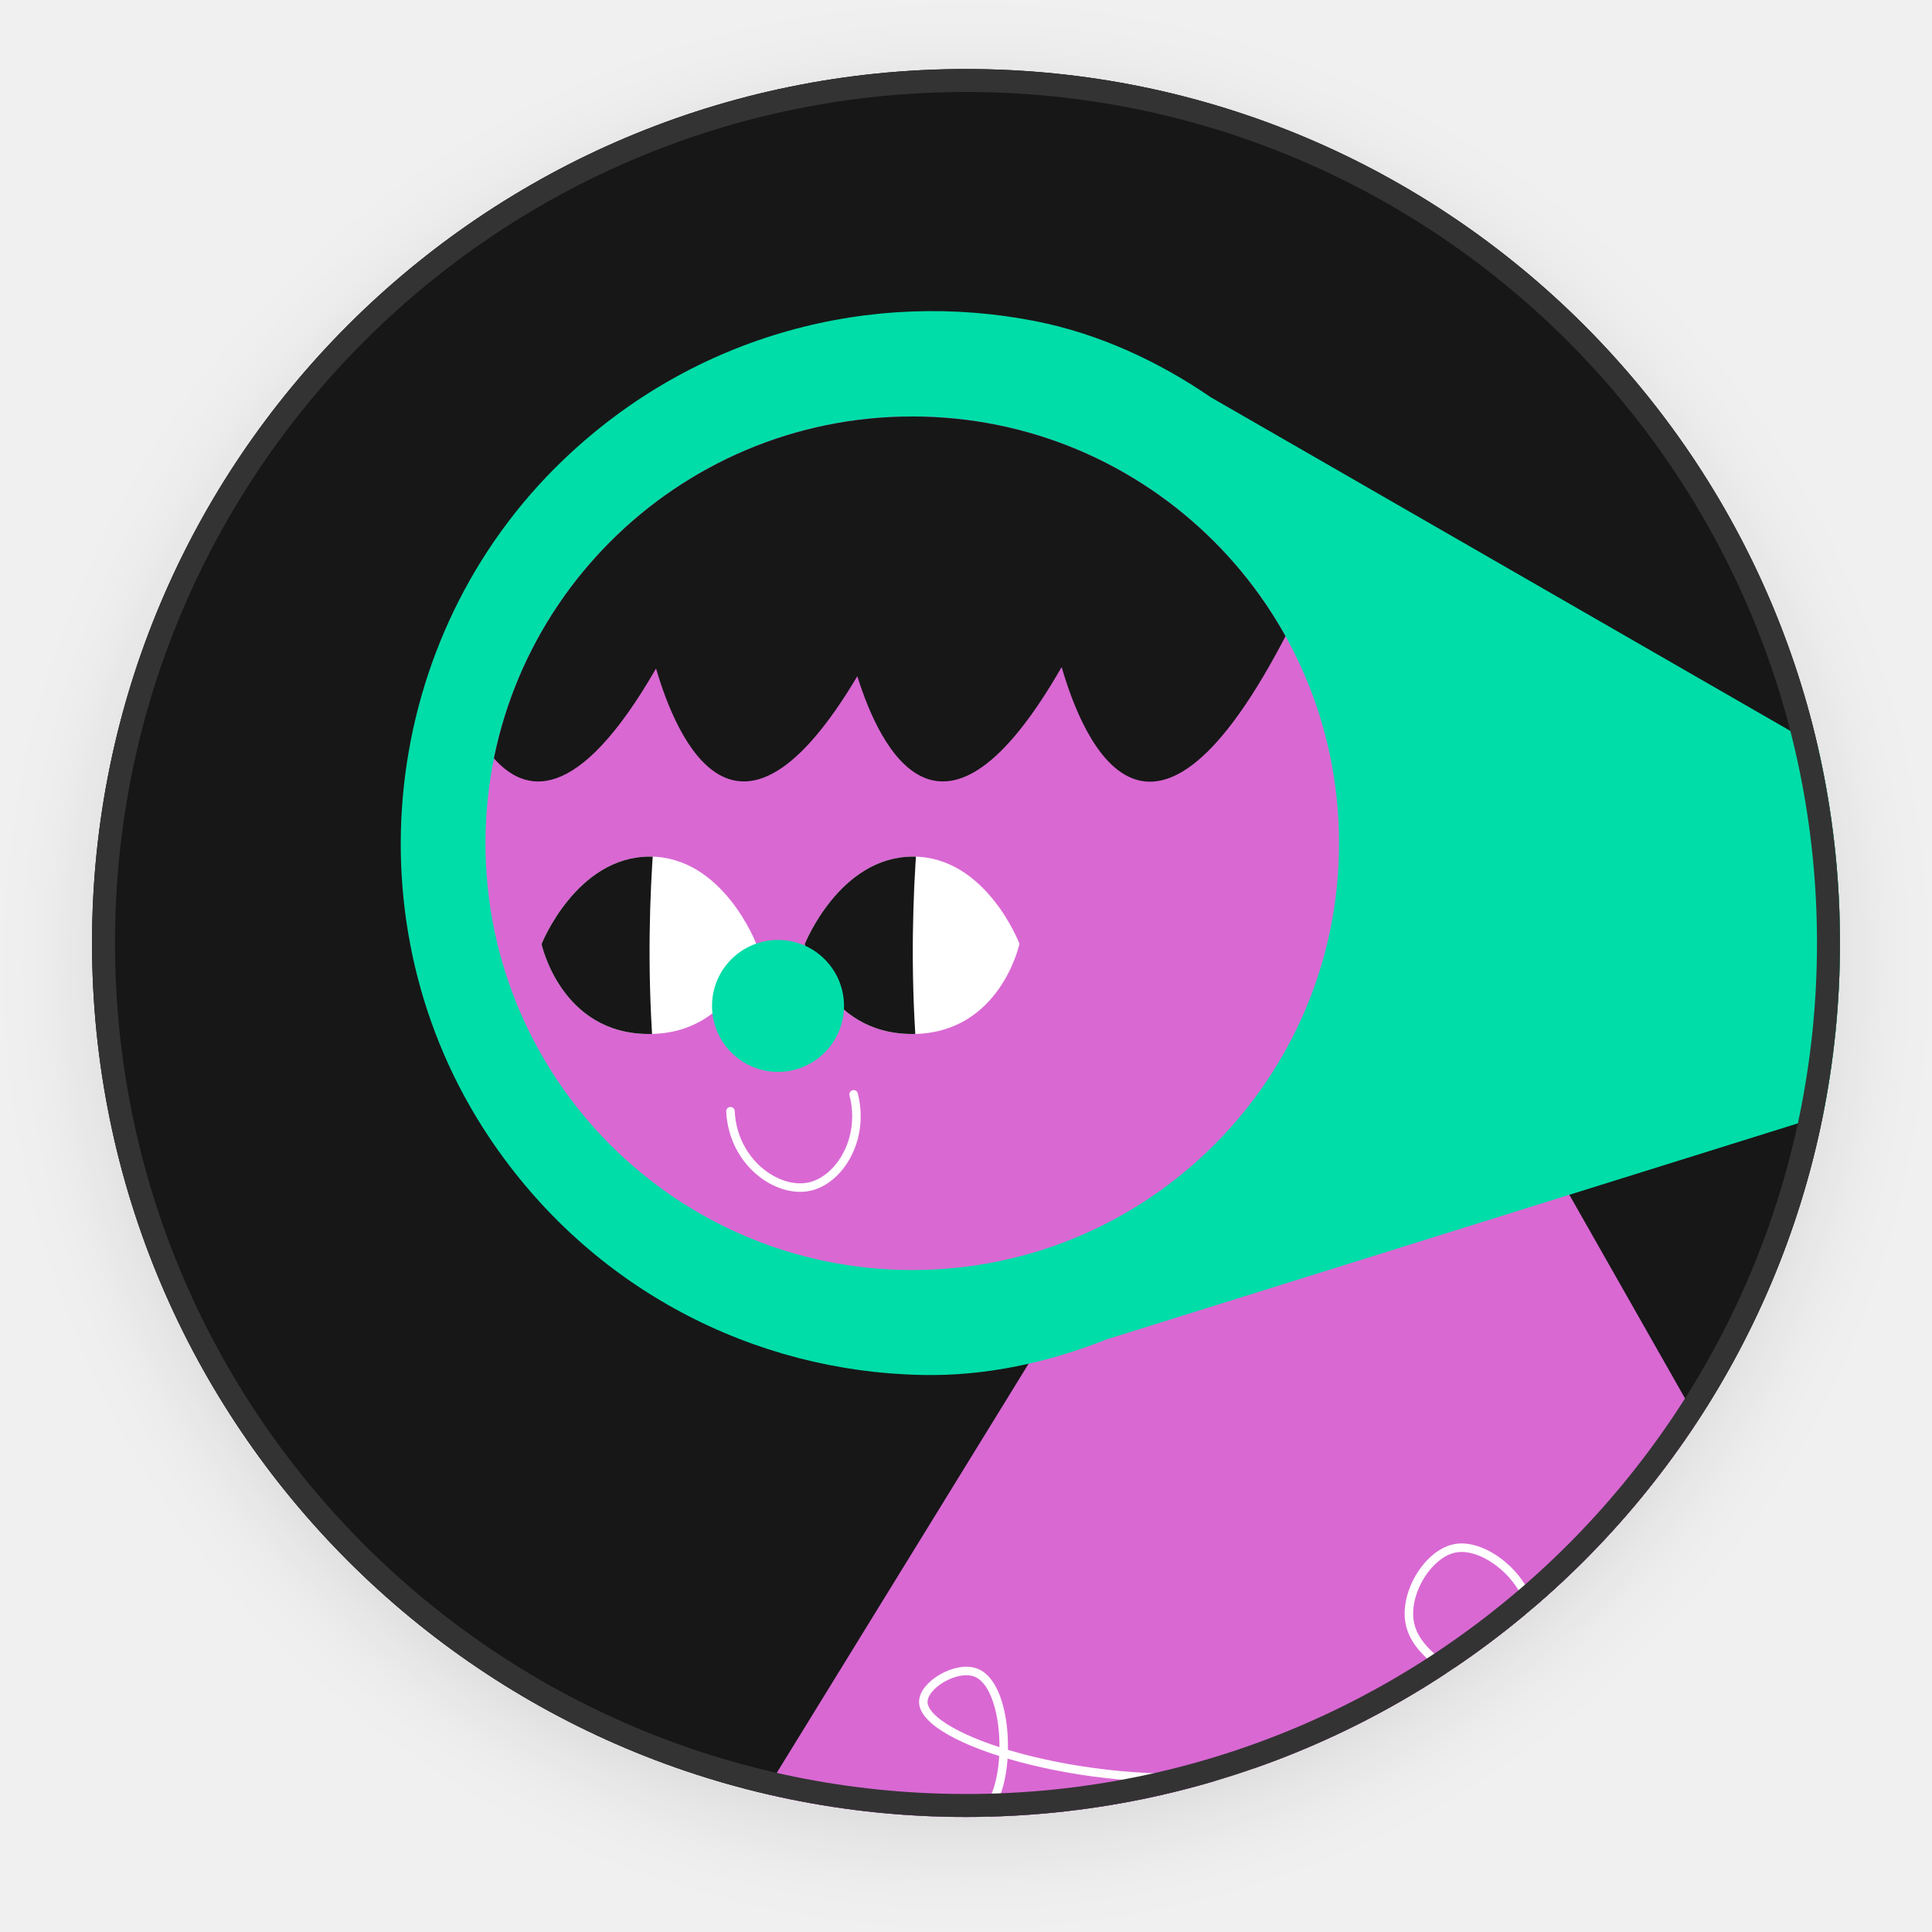
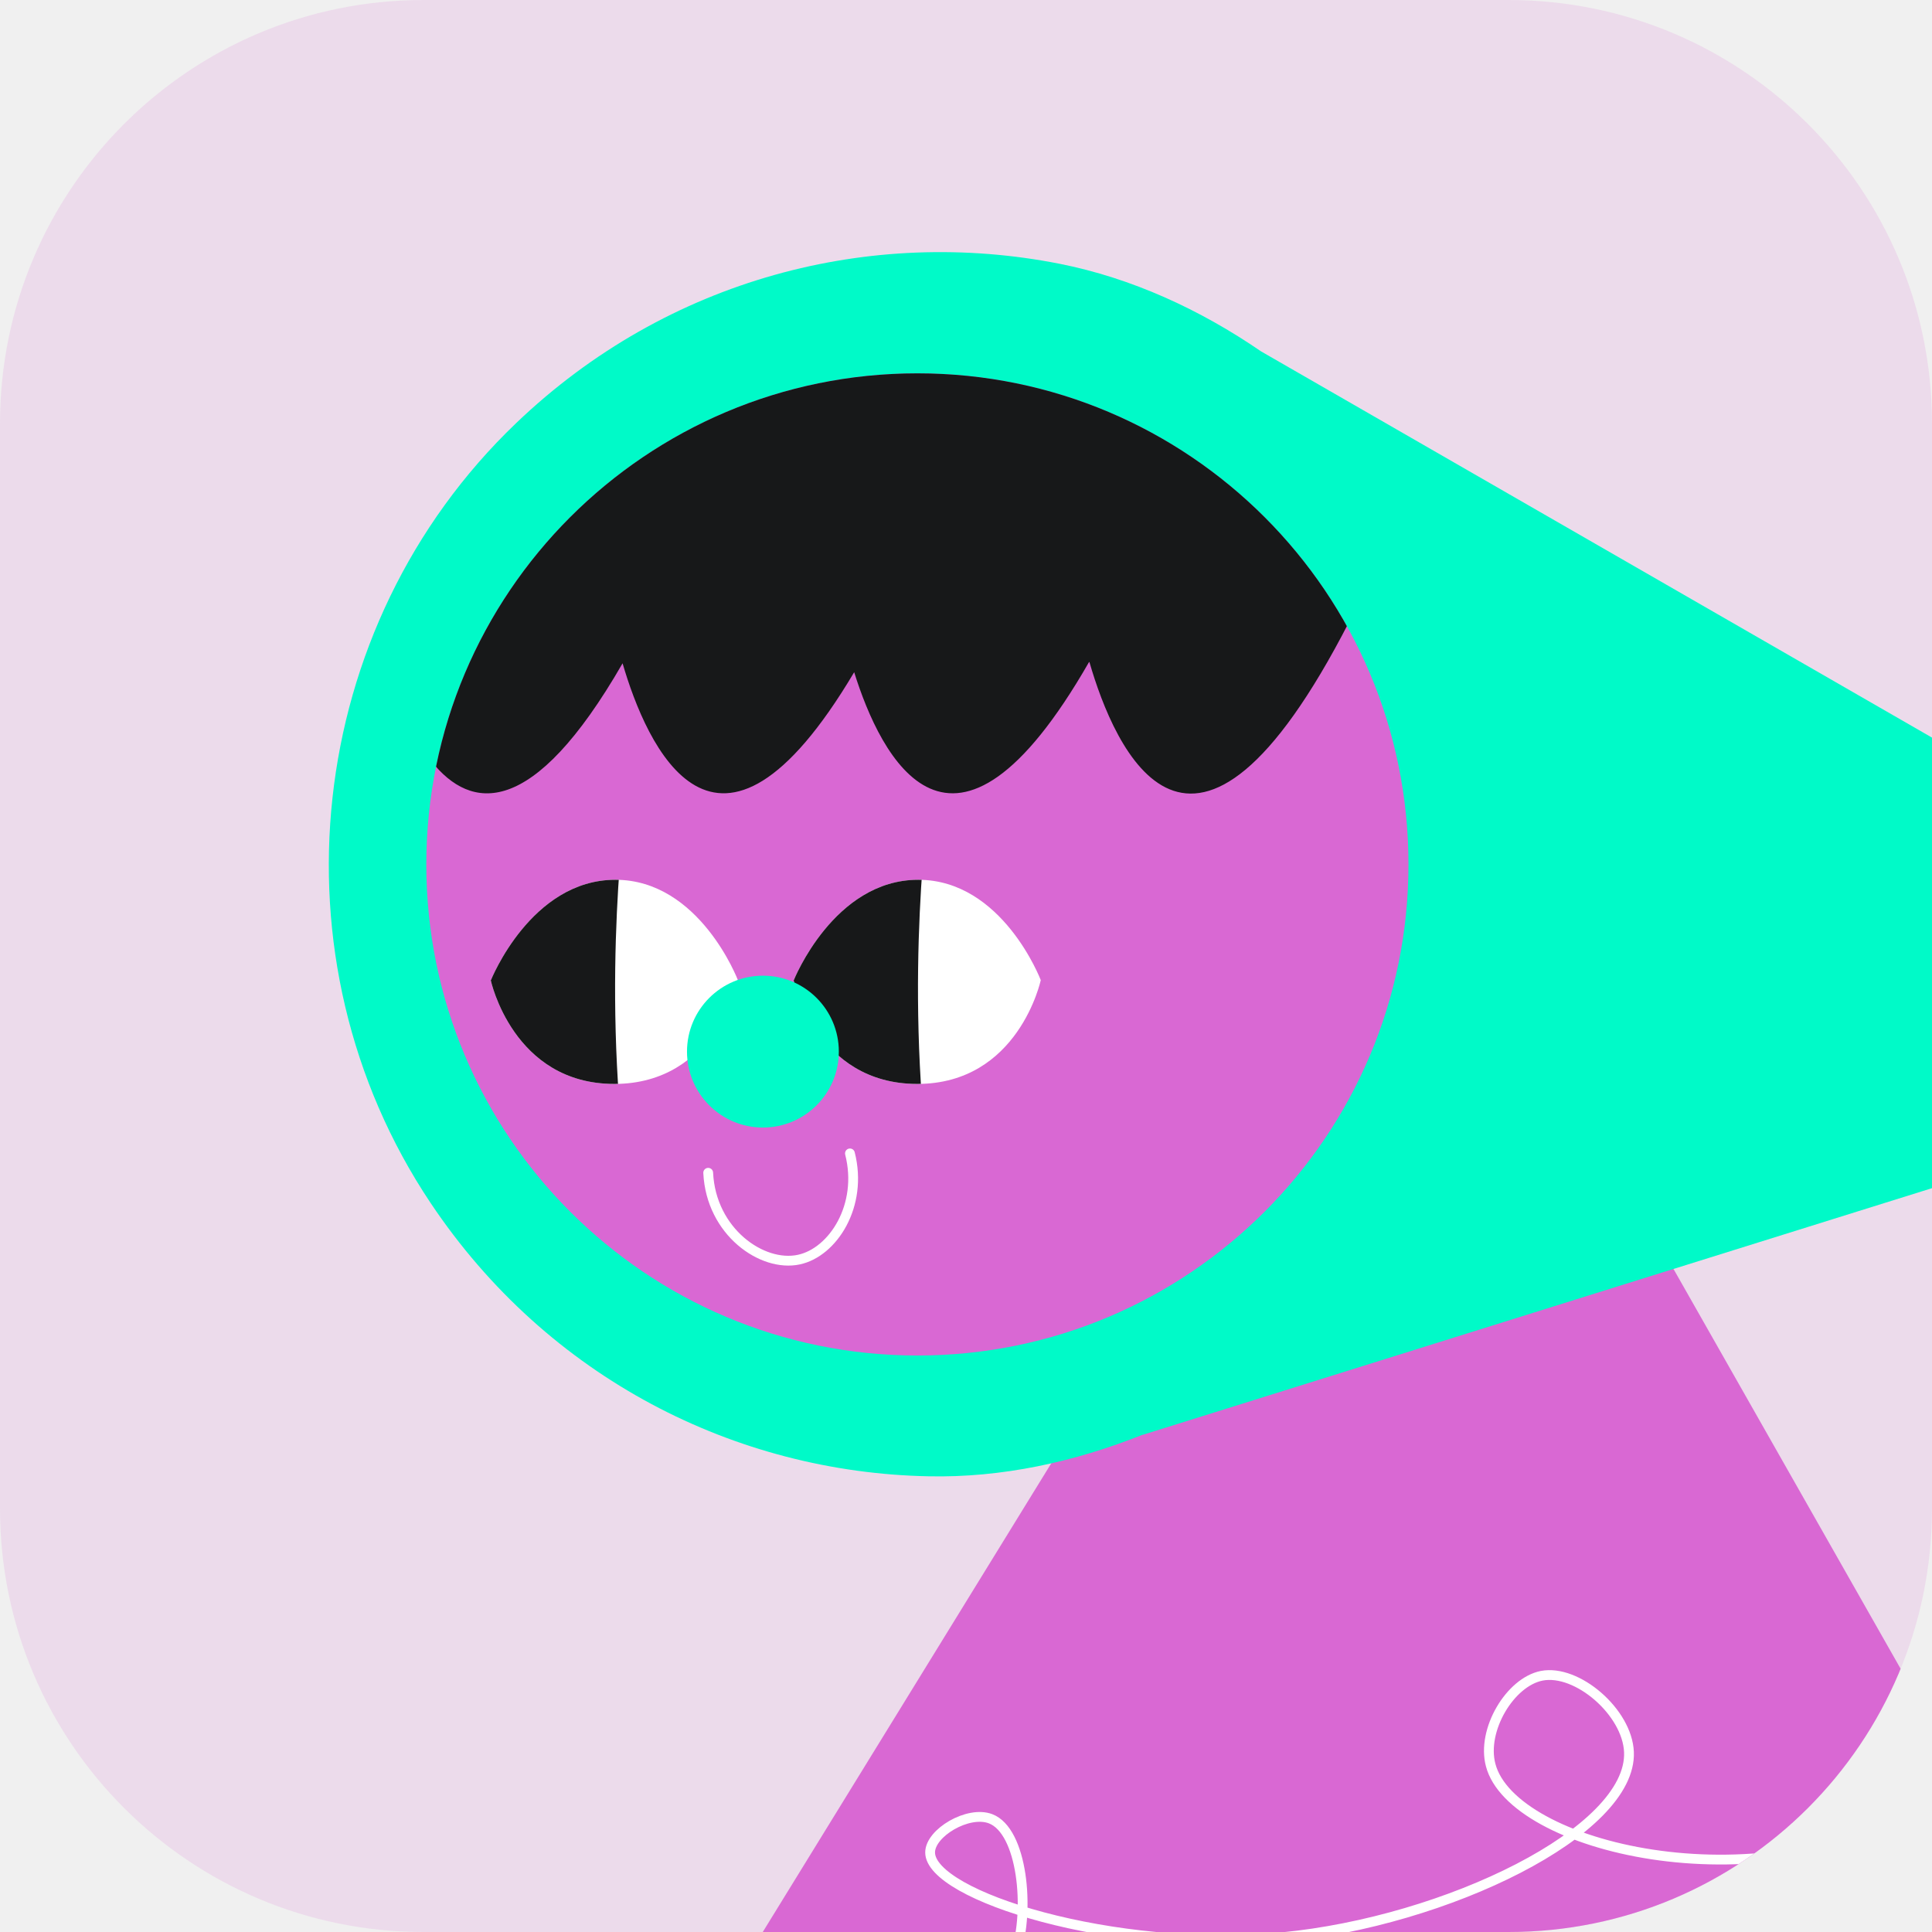
- <svg xmlns="http://www.w3.org/2000/svg" width="84" height="84" viewBox="0 0 84 84" fill="none">
-   <g filter="url(#filter0_d_3619_33406)">
-     <g clip-path="url(#clip0_3619_33406)">
-       <rect x="4" y="3" width="76" height="76" rx="38" fill="#171717" />
-       <path d="M59.111 35.915L11.274 113.63L76.683 105.367L83.481 78.786L59.119 35.907L59.111 35.915Z" fill="#D968D3" />
-       <path d="M27.624 82.921C28.928 82.944 41.632 83.097 43.371 77.825C43.921 76.169 43.638 73.178 42.425 72.721C41.578 72.4 40.144 73.255 40.144 73.995C40.144 75.627 47.087 77.809 53.435 77.199C59.653 76.604 66.672 73.194 66.55 70.203C66.489 68.692 64.589 67.059 63.254 67.319C62.056 67.555 60.973 69.371 61.324 70.691C62.133 73.804 71.372 76.047 77.59 72.324C80.421 70.63 81.924 68.127 82.641 66.663" stroke="white" stroke-width="0.37" stroke-miterlimit="10" />
-       <path d="M48.17 58.217L97.168 42.904L52.649 17.276C50.345 15.697 47.766 14.507 45.027 13.965C37.939 12.569 30.248 14.484 24.496 19.992C16.477 27.668 15.104 40.226 21.268 49.45C25.709 56.096 32.827 59.636 40.075 59.781C42.853 59.842 45.599 59.239 48.178 58.209L48.17 58.217Z" fill="#00DDA8" />
-       <path d="M39.663 55.218C49.911 55.218 58.219 46.911 58.219 36.663C58.219 26.415 49.911 18.108 39.663 18.108C29.416 18.108 21.108 26.415 21.108 36.663C21.108 46.911 29.416 55.218 39.663 55.218Z" fill="#D968D3" />
-       <mask id="mask0_3619_33406" style="mask-type:luminance" maskUnits="userSpaceOnUse" x="21" y="18" width="38" height="38">
-         <path d="M39.663 55.218C49.911 55.218 58.219 46.911 58.219 36.663C58.219 26.415 49.911 18.108 39.663 18.108C29.416 18.108 21.108 26.415 21.108 36.663C21.108 46.911 29.416 55.218 39.663 55.218Z" fill="white" />
-       </mask>
-       <g mask="url(#mask0_3619_33406)">
-         <path d="M55.792 22.732L47.507 17.192L29.363 18.451L21.299 27.584L19.216 27.607C19.216 27.607 21.703 40.913 28.524 29.064C29.417 32.124 32.041 38.212 37.275 29.4C38.267 32.581 40.961 38.059 46.149 29.018H46.164C47.102 32.261 50.017 39.097 55.983 27.485L55.792 22.724V22.732Z" fill="#171717" />
-       </g>
-       <path d="M23.55 41.035C23.55 41.035 25.061 37.243 28.25 37.243C31.439 37.243 32.881 41.035 32.881 41.035C32.881 41.035 32.042 44.956 28.212 44.956C24.381 44.956 23.542 41.035 23.542 41.035H23.55Z" fill="white" />
-       <mask id="mask1_3619_33406" style="mask-type:luminance" maskUnits="userSpaceOnUse" x="23" y="37" width="10" height="8">
-         <path d="M23.55 41.035C23.55 41.035 25.061 37.243 28.25 37.243C31.439 37.243 32.881 41.035 32.881 41.035C32.881 41.035 32.042 44.956 28.212 44.956C24.381 44.956 23.542 41.035 23.542 41.035H23.55Z" fill="white" />
-       </mask>
-       <g mask="url(#mask1_3619_33406)">
-         <path d="M28.669 48.283C27.708 40.928 28.669 34.206 28.669 34.206L22.848 37.708L22.306 42.767L28.669 48.283Z" fill="#171717" />
-       </g>
-       <path d="M34.994 41.035C34.994 41.035 36.505 37.243 39.694 37.243C42.883 37.243 44.325 41.035 44.325 41.035C44.325 41.035 43.486 44.956 39.656 44.956C35.826 44.956 34.987 41.035 34.987 41.035H34.994Z" fill="white" />
-       <mask id="mask2_3619_33406" style="mask-type:luminance" maskUnits="userSpaceOnUse" x="34" y="37" width="11" height="8">
-         <path d="M34.994 41.035C34.994 41.035 36.505 37.243 39.694 37.243C42.883 37.243 44.325 41.035 44.325 41.035C44.325 41.035 43.486 44.956 39.656 44.956C35.826 44.956 34.987 41.035 34.987 41.035H34.994Z" fill="white" />
-       </mask>
-       <g mask="url(#mask2_3619_33406)">
-         <path d="M40.114 48.283C39.152 40.928 40.114 34.206 40.114 34.206L34.292 37.708L33.751 42.767L40.114 48.283Z" fill="#171717" />
-       </g>
-       <path d="M33.827 46.604C35.411 46.604 36.696 45.32 36.696 43.735C36.696 42.151 35.411 40.867 33.827 40.867C32.242 40.867 30.958 42.151 30.958 43.735C30.958 45.32 32.242 46.604 33.827 46.604Z" fill="#00DDA8" />
-       <path d="M31.759 48.313C31.866 50.549 33.804 51.892 35.185 51.594C36.474 51.32 37.619 49.55 37.115 47.581" stroke="white" stroke-width="0.37" stroke-miterlimit="10" stroke-linecap="round" />
+ <svg xmlns="http://www.w3.org/2000/svg" width="73" height="73" viewBox="0 0 73 73" fill="none">
+   <g clip-path="url(#clip0_977_7178)">
+     <path d="M0 16C0 7.163 7.163 0 16 0H57C65.837 0 73 7.163 73 16V57C73 65.837 65.837 73 57 73H16C7.163 73 0 65.837 0 57V16Z" fill="#D968D3" fill-opacity="0.15" />
+     <path d="M54.111 31.915L6.273 109.63L71.682 101.367L78.48 74.786L54.119 31.907L54.111 31.915Z" fill="#D968D3" />
+     <path d="M22.624 78.921C23.929 78.944 36.632 79.096 38.372 73.824C38.921 72.169 38.639 69.178 37.425 68.72C36.579 68.4 35.144 69.254 35.144 69.994C35.144 71.627 42.087 73.809 48.435 73.199C54.653 72.603 61.672 69.193 61.55 66.202C61.489 64.692 59.59 63.059 58.254 63.318C57.056 63.555 55.973 65.371 56.324 66.691C57.133 69.803 66.372 72.047 72.591 68.323C75.421 66.629 76.924 64.127 77.641 62.662" stroke="white" stroke-width="0.37" stroke-miterlimit="10" />
+     <path d="M43.17 54.217L92.168 38.904L47.649 13.277C45.345 11.697 42.766 10.507 40.027 9.965C32.939 8.569 25.248 10.484 19.496 15.993C11.477 23.668 10.104 36.227 16.268 45.451C20.709 52.096 27.827 55.636 35.075 55.781C37.853 55.842 40.599 55.239 43.178 54.209L43.17 54.217Z" fill="#00FAC8" />
+     <path d="M34.664 51.218C44.911 51.218 53.219 42.91 53.219 32.663C53.219 22.415 44.911 14.107 34.664 14.107C24.416 14.107 16.108 22.415 16.108 32.663C16.108 42.91 24.416 51.218 34.664 51.218Z" fill="#D968D3" />
+     <mask id="mask0_977_7178" style="mask-type:luminance" maskUnits="userSpaceOnUse" x="16" y="14" width="38" height="38">
+       <path d="M34.664 51.218C44.911 51.218 53.219 42.91 53.219 32.663C53.219 22.415 44.911 14.107 34.664 14.107C24.416 14.107 16.108 22.415 16.108 32.663C16.108 42.91 24.416 51.218 34.664 51.218Z" fill="white" />
+     </mask>
+     <g mask="url(#mask0_977_7178)">
+       <path d="M50.792 18.73L42.507 13.191L24.363 14.45L16.299 23.583L14.216 23.606C14.216 23.606 16.703 36.912 23.524 25.063C24.417 28.123 27.041 34.211 32.275 25.399C33.267 28.58 35.96 34.058 41.148 25.017H41.164C42.102 28.26 45.017 35.096 50.983 23.484L50.792 18.723V18.73Z" fill="#171819" />
    </g>
-     <rect x="4.5" y="3.5" width="75" height="75" rx="37.5" stroke="#333333" />
+     <path d="M18.55 37.034C18.55 37.034 20.06 33.242 23.25 33.242C26.439 33.242 27.881 37.034 27.881 37.034C27.881 37.034 27.041 40.956 23.211 40.956C19.381 40.956 18.542 37.034 18.542 37.034H18.55Z" fill="white" />
+     <mask id="mask1_977_7178" style="mask-type:luminance" maskUnits="userSpaceOnUse" x="18" y="33" width="10" height="8">
+       <path d="M18.55 37.034C18.55 37.034 20.06 33.242 23.25 33.242C26.439 33.242 27.881 37.034 27.881 37.034C27.881 37.034 27.041 40.956 23.211 40.956C19.381 40.956 18.542 37.034 18.542 37.034H18.55Z" fill="white" />
+     </mask>
+     <g mask="url(#mask1_977_7178)">
+       <path d="M23.669 44.283C22.707 36.928 23.669 30.206 23.669 30.206L17.847 33.708L17.306 38.767L23.669 44.283Z" fill="#171819" />
+     </g>
+     <path d="M29.994 37.034C29.994 37.034 31.505 33.242 34.694 33.242C37.883 33.242 39.325 37.034 39.325 37.034C39.325 37.034 38.486 40.956 34.656 40.956C30.826 40.956 29.986 37.034 29.986 37.034H29.994Z" fill="white" />
+     <mask id="mask2_977_7178" style="mask-type:luminance" maskUnits="userSpaceOnUse" x="29" y="33" width="11" height="8">
+       <path d="M29.994 37.034C29.994 37.034 31.505 33.242 34.694 33.242C37.883 33.242 39.325 37.034 39.325 37.034C39.325 37.034 38.486 40.956 34.656 40.956C30.826 40.956 29.986 37.034 29.986 37.034H29.994Z" fill="white" />
+     </mask>
+     <g mask="url(#mask2_977_7178)">
+       <path d="M35.113 44.283C34.152 36.928 35.113 30.206 35.113 30.206L29.292 33.708L28.75 38.767L35.113 44.283Z" fill="#171819" />
+     </g>
+     <path d="M28.827 42.604C30.411 42.604 31.695 41.319 31.695 39.735C31.695 38.151 30.411 36.866 28.827 36.866C27.242 36.866 25.958 38.151 25.958 39.735C25.958 41.319 27.242 42.604 28.827 42.604Z" fill="#00FAC8" />
+     <path d="M26.759 44.313C26.866 46.549 28.803 47.892 30.184 47.594C31.474 47.32 32.618 45.55 32.115 43.581" stroke="white" stroke-width="0.37" stroke-miterlimit="10" stroke-linecap="round" />
  </g>
  <defs>
-     <filter id="filter0_d_3619_33406" x="0" y="0" width="84" height="84" filterUnits="userSpaceOnUse" color-interpolation-filters="sRGB">
-       <feFlood flood-opacity="0" result="BackgroundImageFix" />
-       <feColorMatrix in="SourceAlpha" type="matrix" values="0 0 0 0 0 0 0 0 0 0 0 0 0 0 0 0 0 0 127 0" result="hardAlpha" />
-       <feOffset dy="1" />
-       <feGaussianBlur stdDeviation="2" />
-       <feComposite in2="hardAlpha" operator="out" />
-       <feColorMatrix type="matrix" values="0 0 0 0 0 0 0 0 0 0 0 0 0 0 0 0 0 0 0.1 0" />
-       <feBlend mode="normal" in2="BackgroundImageFix" result="effect1_dropShadow_3619_33406" />
-       <feBlend mode="normal" in="SourceGraphic" in2="effect1_dropShadow_3619_33406" result="shape" />
-     </filter>
-     <clipPath id="clip0_3619_33406">
-       <rect x="4" y="3" width="76" height="76" rx="38" fill="white" />
+     <clipPath id="clip0_977_7178">
+       <path d="M0 16C0 7.163 7.163 0 16 0H57C65.837 0 73 7.163 73 16V57C73 65.837 65.837 73 57 73H16C7.163 73 0 65.837 0 57V16Z" fill="white" />
    </clipPath>
  </defs>
</svg>
